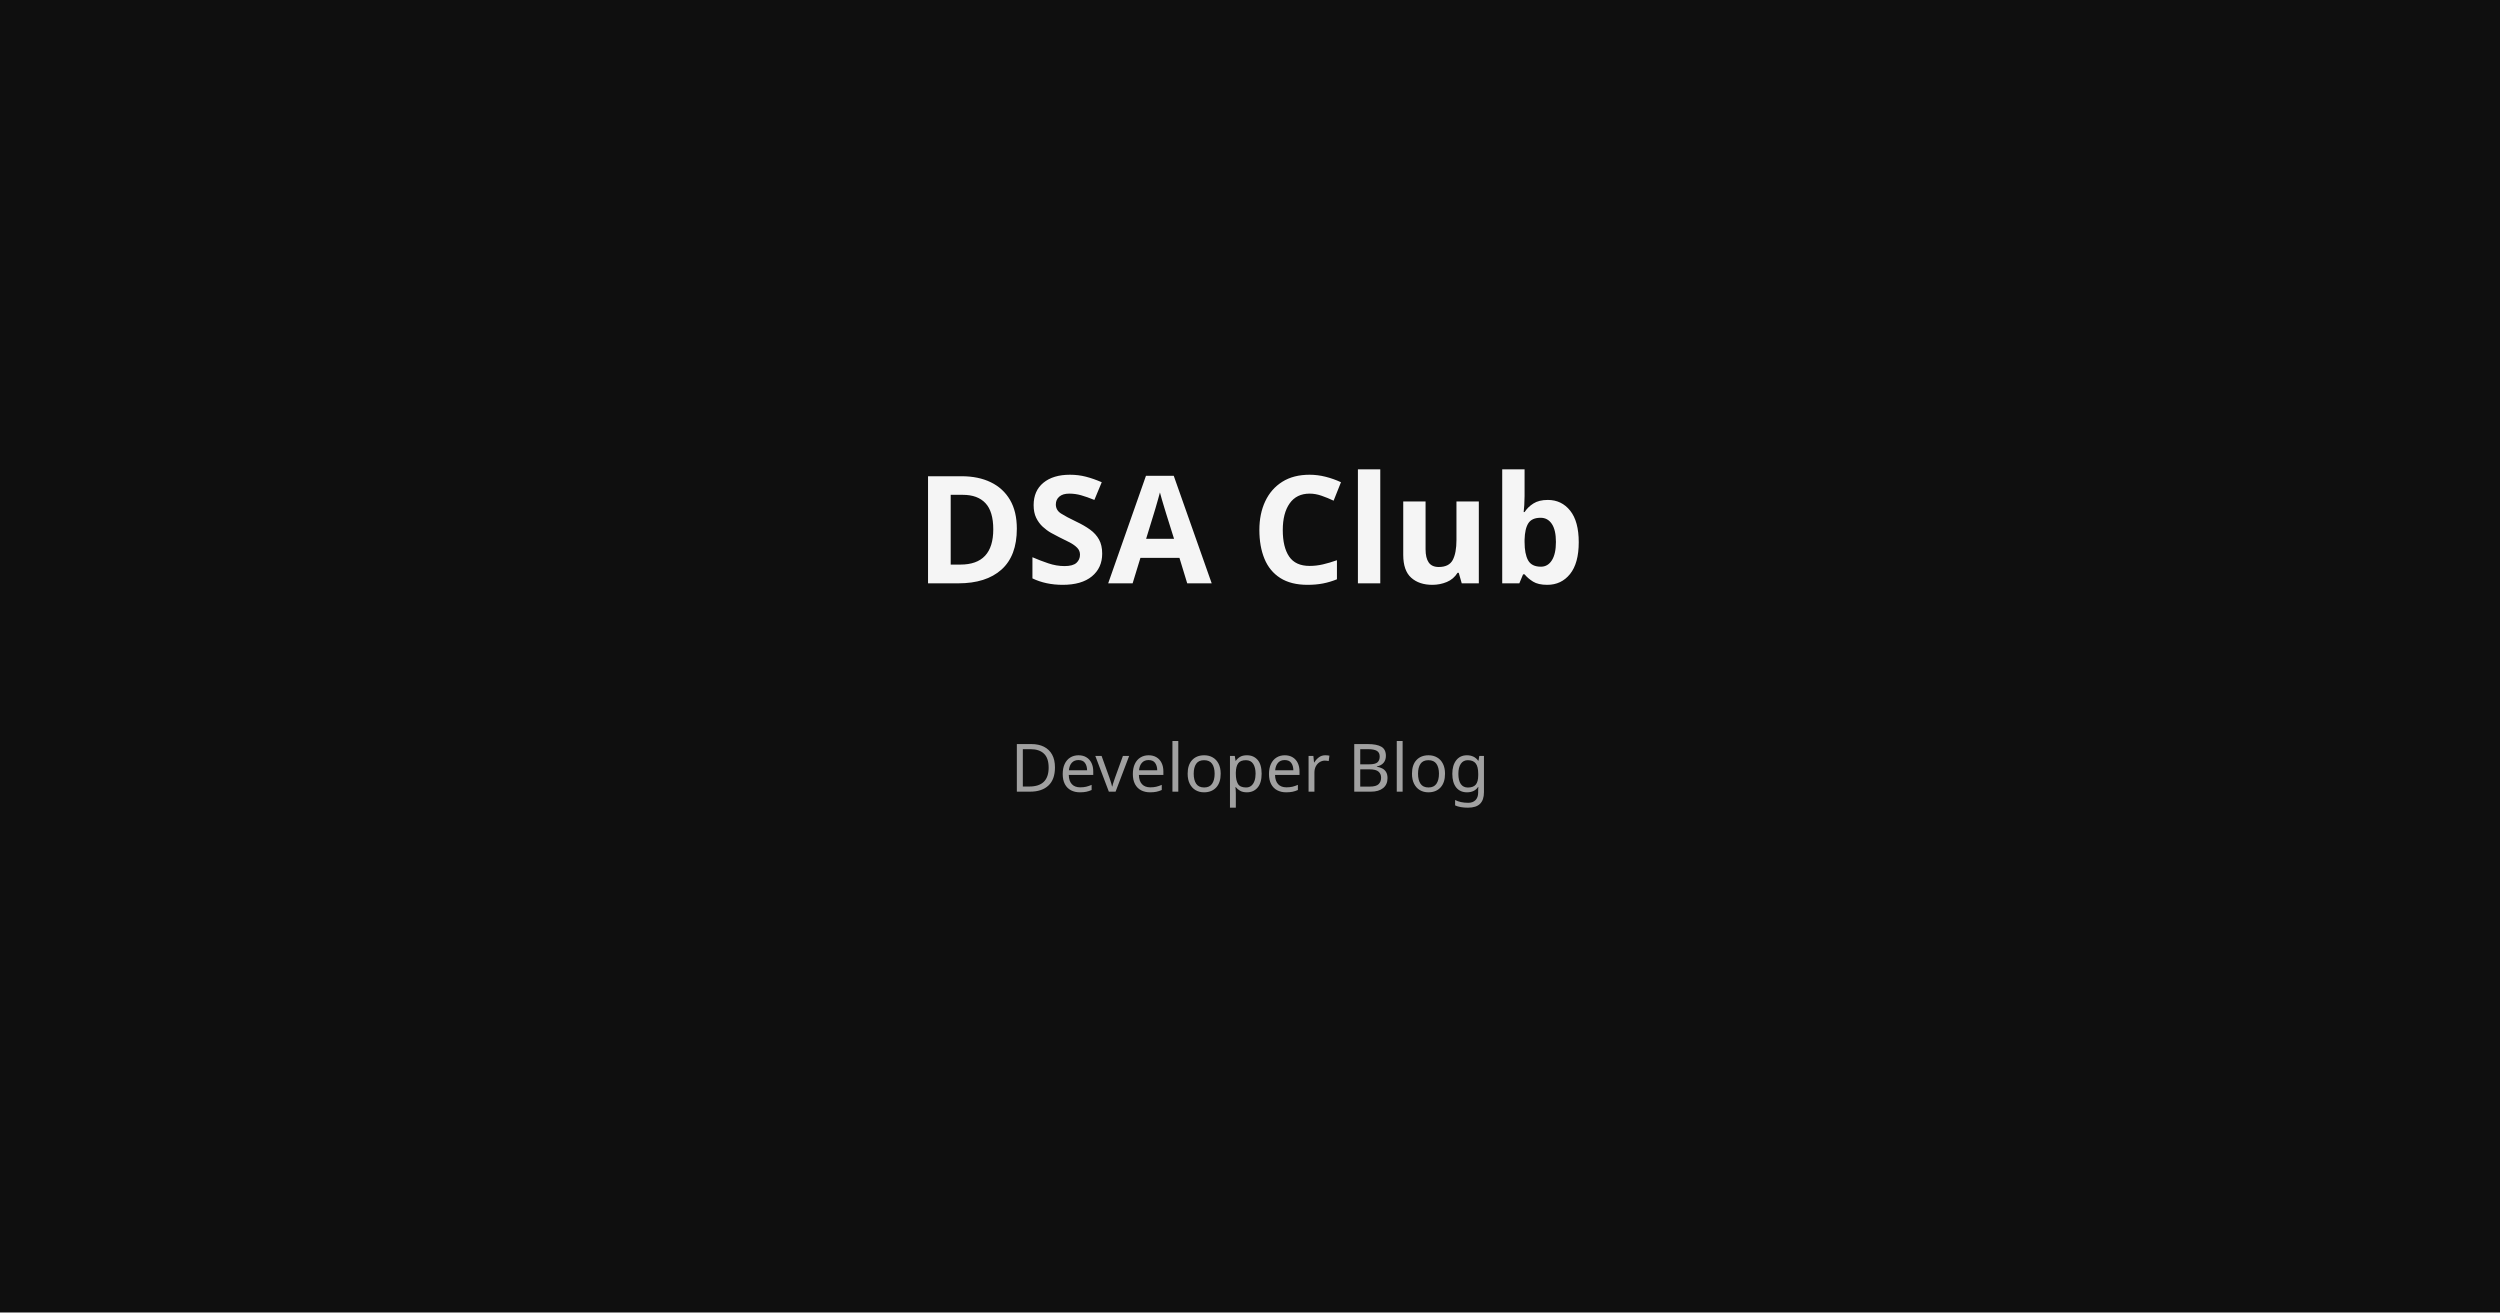
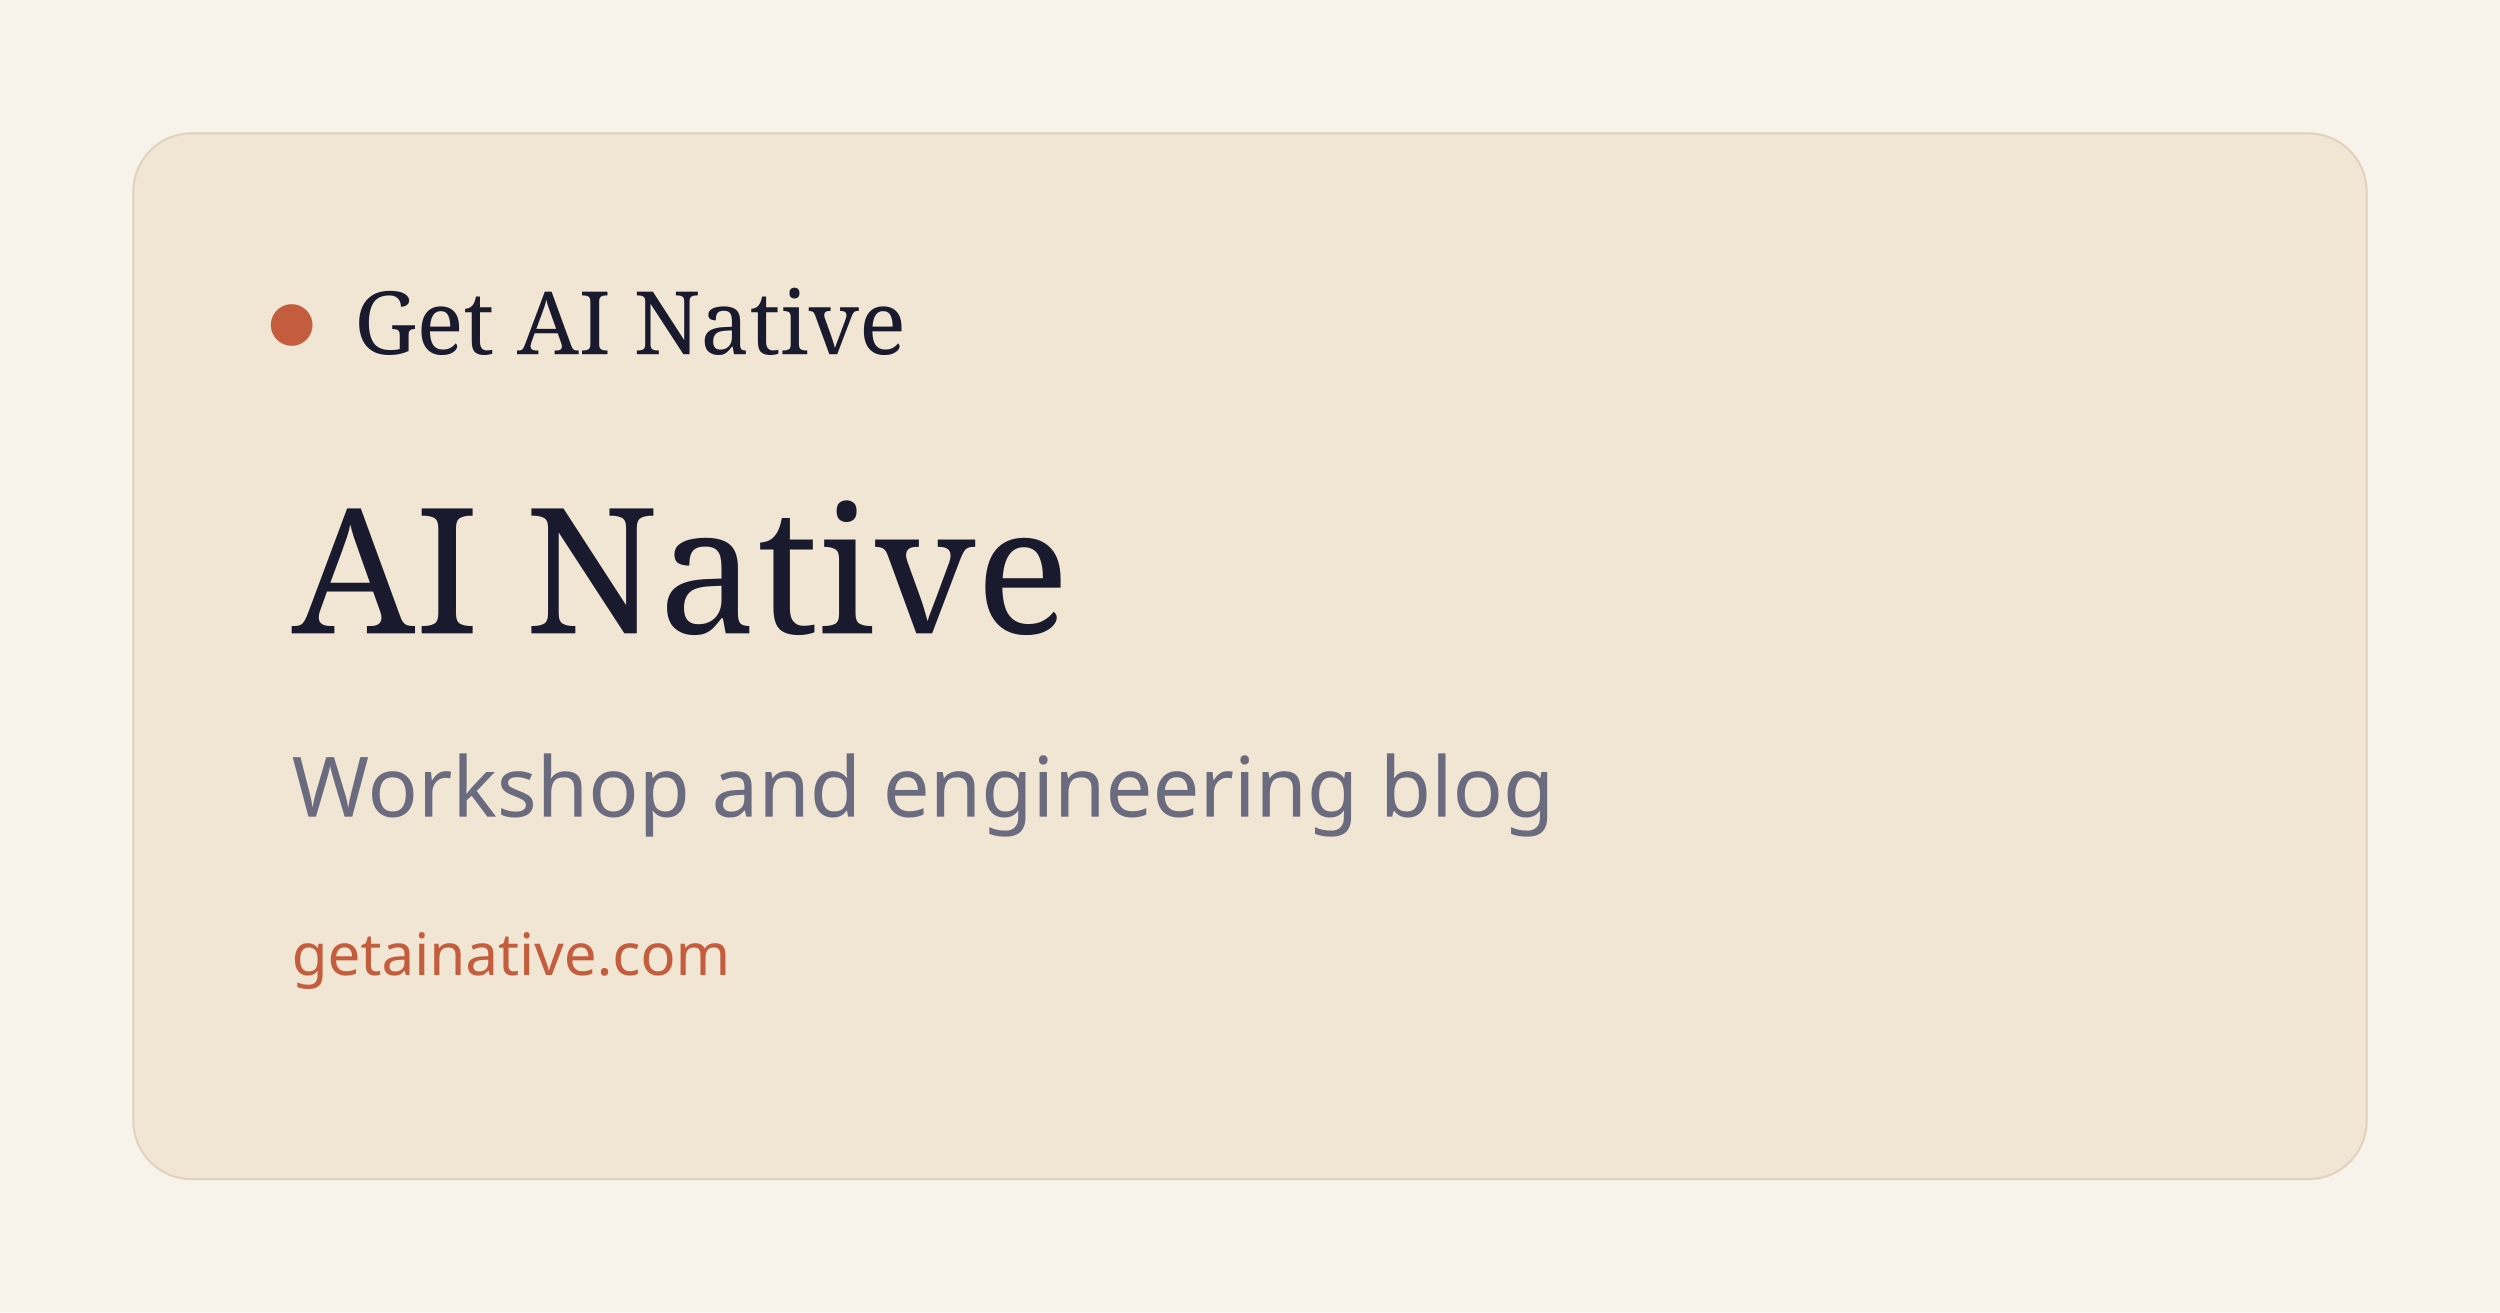
<svg xmlns="http://www.w3.org/2000/svg" width="1200" height="630">
-   <rect width="100%" height="100%" fill="#0f0f0f" />
-   <text x="600" y="280" font-family="system-ui, sans-serif" font-size="72" font-weight="bold" fill="#f5f5f5" text-anchor="middle">DSA Club</text>
-   <text x="600" y="380" font-family="system-ui, sans-serif" font-size="32" fill="#a1a1a1" text-anchor="middle">Developer Blog</text>
+   <rect width="100%" height="100%" fill="#f7f2ea" />
+   <rect x="64" y="64" width="1072" height="502" rx="28" fill="#f0e6d3" stroke="#e0d2bc" />
+   <circle cx="140" cy="156" r="10" fill="#c45d3e" />
+   <text x="170" y="170" font-family="Georgia, serif" font-size="42" fill="#1a1a2e">Get AI Native</text>
+   <text x="140" y="304" font-family="Georgia, serif" font-size="84" fill="#1a1a2e">AI Native</text>
+   <text x="140" y="392" font-family="system-ui, sans-serif" font-size="40" fill="#6b6b80">Workshop and engineering blog</text>
+   <text x="140" y="468" font-family="system-ui, sans-serif" font-size="28" fill="#c45d3e">getainative.com</text>
</svg>
